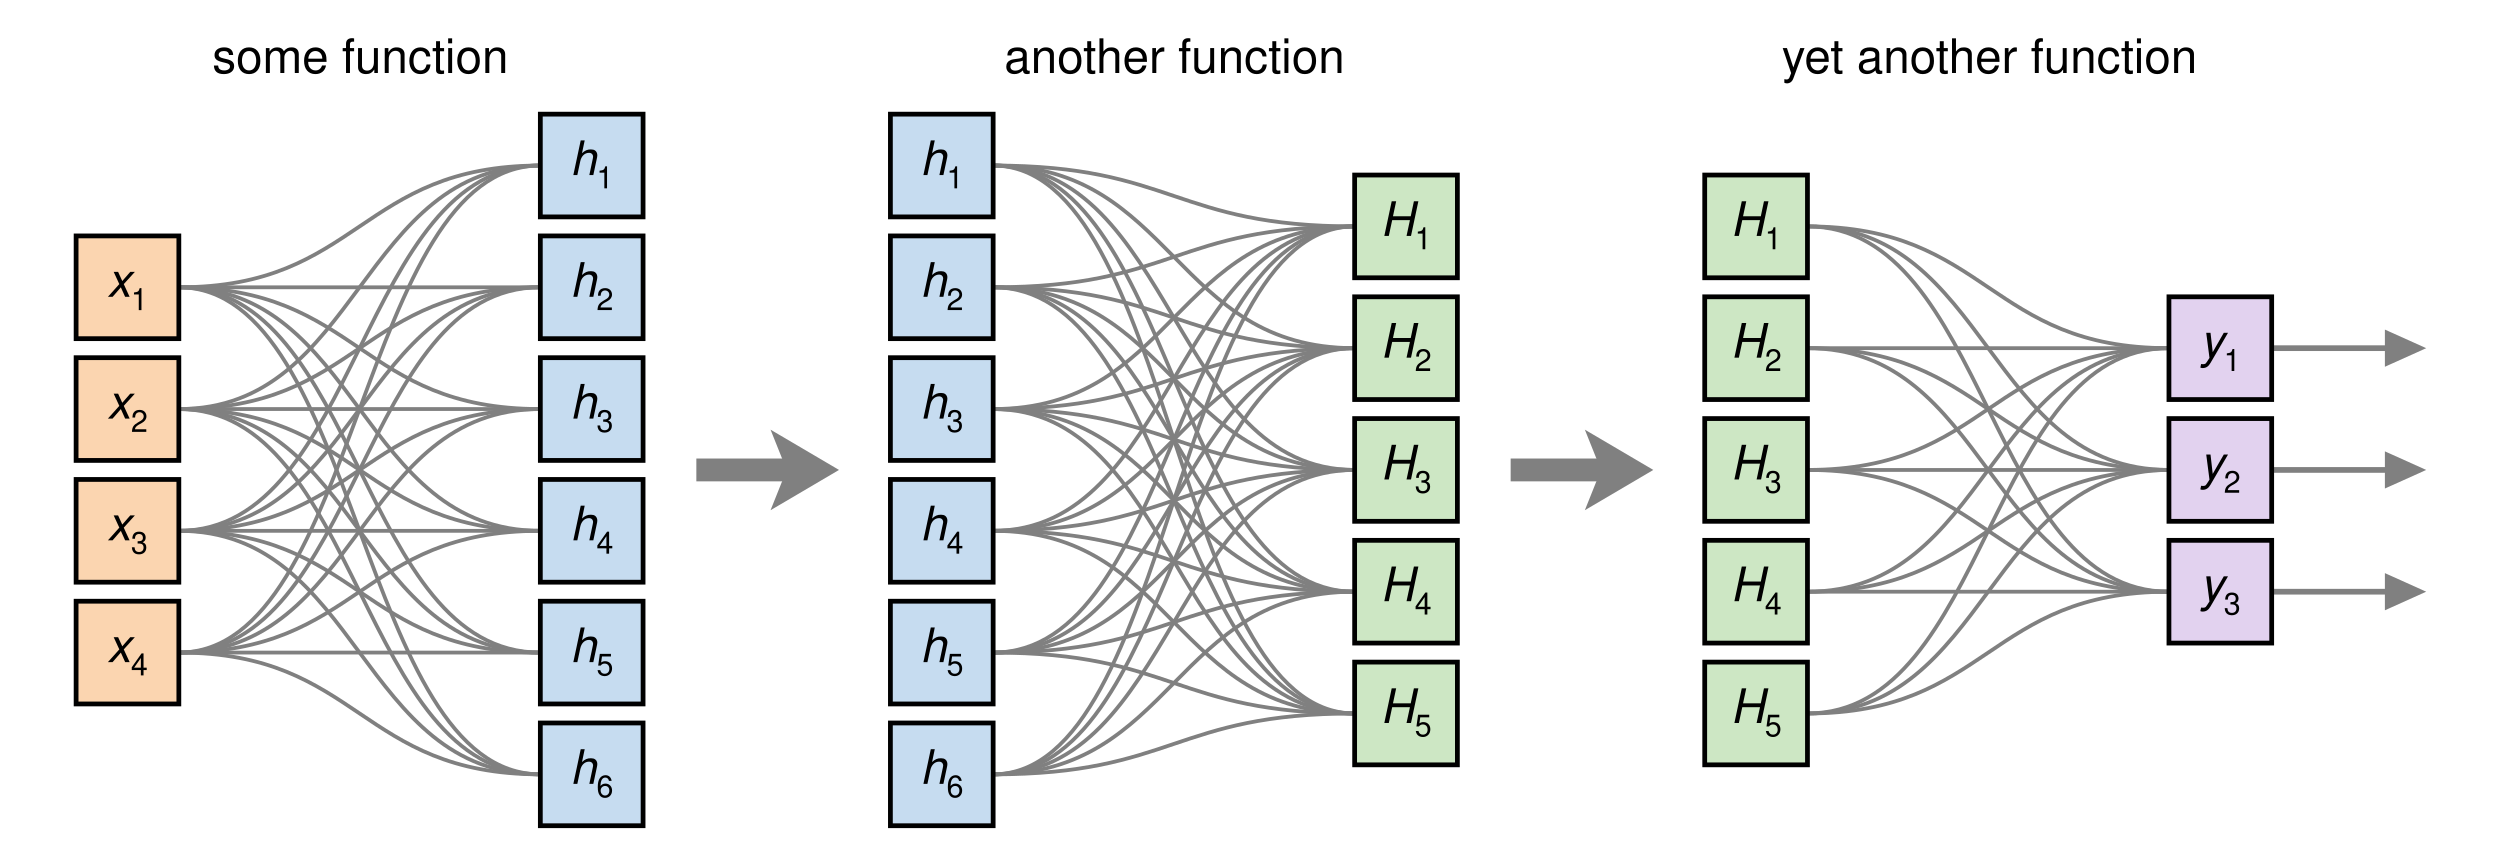
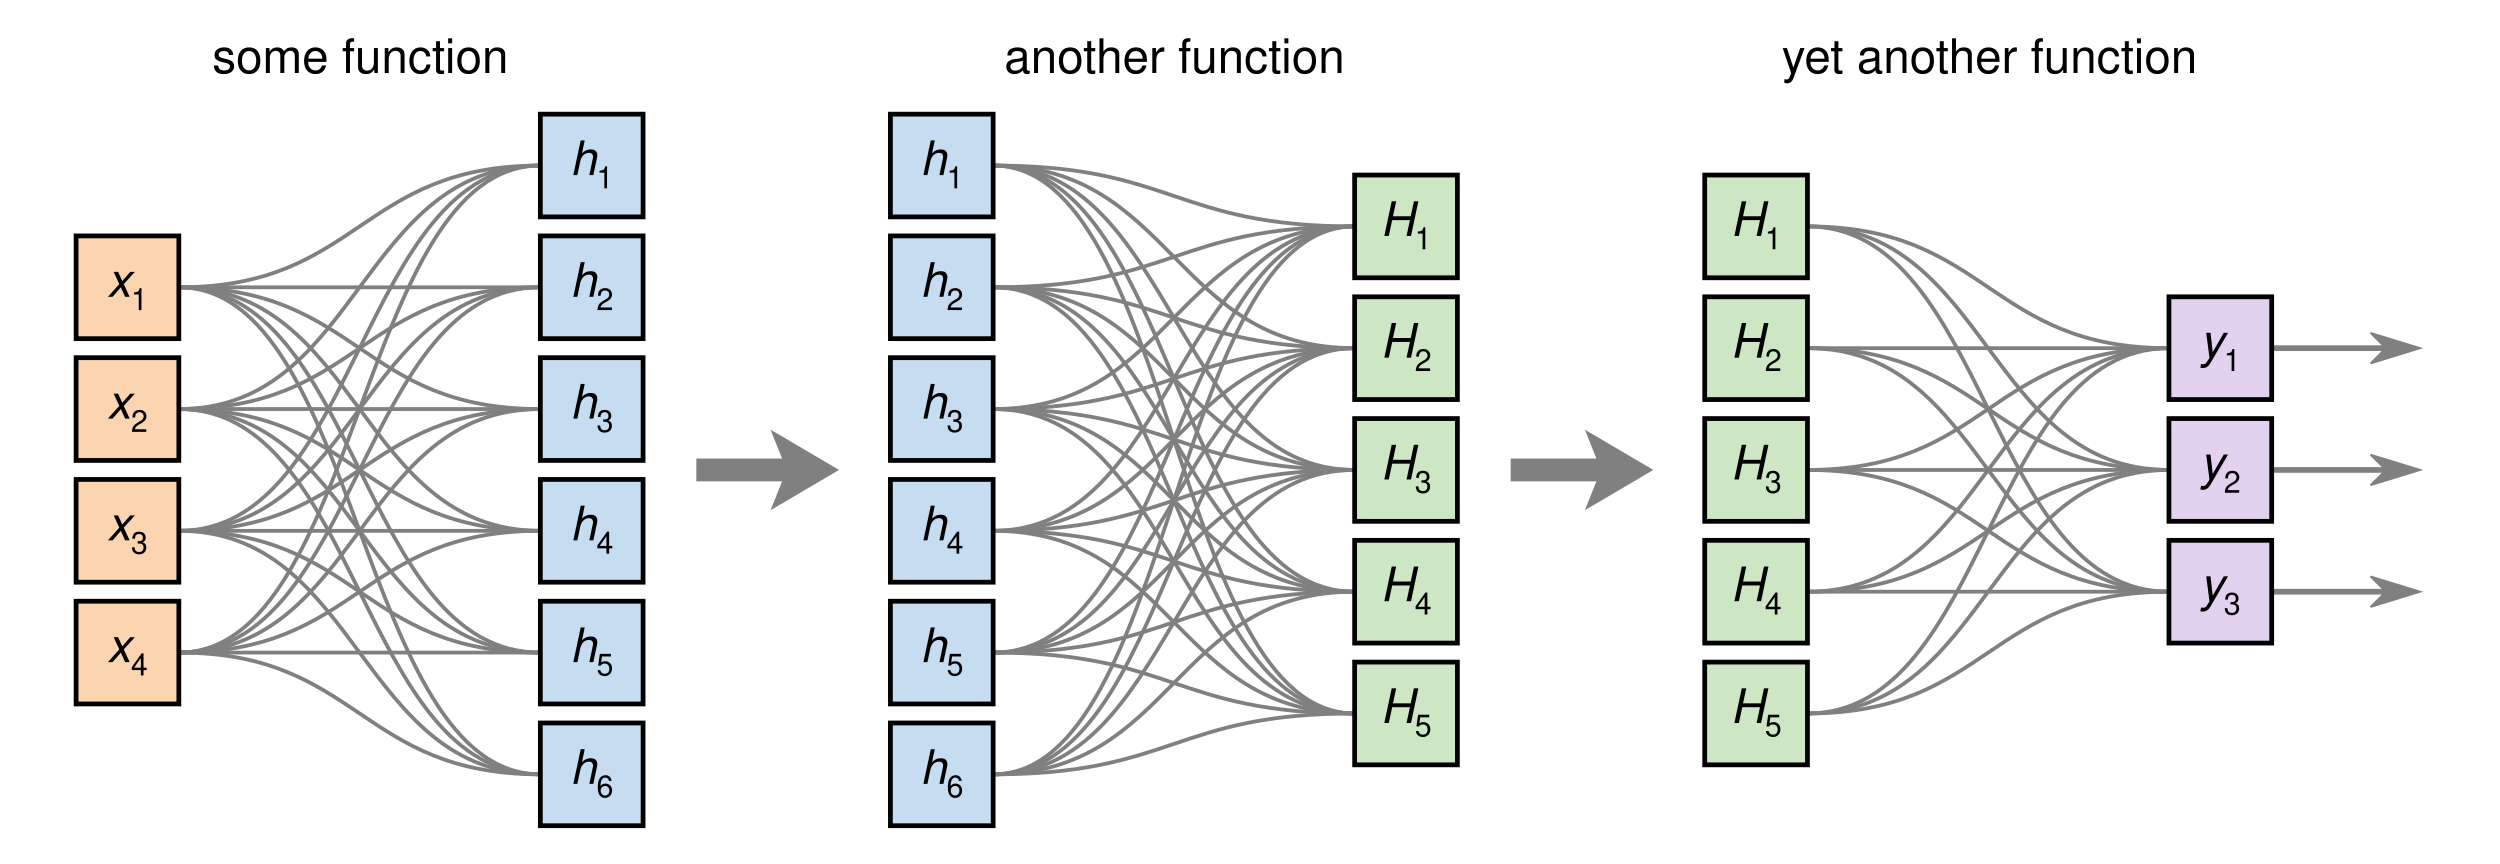
<svg xmlns="http://www.w3.org/2000/svg" width="1314" height="454" viewBox="0 0 1314 454" version="1.1" id="svg102">
  <defs id="defs102" />
  <g fill="none" stroke="#808080" stroke-width="2" stroke-linecap="round" id="g24" transform="translate(0,20)">
    <path d="m 94,131 c 95,0 95,-64 190,-64" id="path1" />
    <path d="m 94,131 c 95,0 95,0 190,0" id="path2" />
    <path d="m 94,131 c 95,0 95,64 190,64" id="path3" />
    <path d="m 94,131 c 95,0 95,128 190,128" id="path4" />
    <path d="m 94,131 c 95,0 95,192 190,192" id="path5" />
    <path d="m 94,131 c 95,0 95,256 190,256" id="path6" />
    <path d="M 94,195 C 189,195 189,67 284,67" id="path7" />
    <path d="m 94,195 c 95,0 95,-64 190,-64" id="path8" />
    <path d="m 94,195 c 95,0 95,0 190,0" id="path9" />
    <path d="m 94,195 c 95,0 95,64 190,64" id="path10" />
    <path d="m 94,195 c 95,0 95,128 190,128" id="path11" />
    <path d="m 94,195 c 95,0 95,192 190,192" id="path12" />
    <path d="M 94,259 C 189,259 189,67 284,67" id="path13" />
    <path d="m 94,259 c 95,0 95,-128 190,-128" id="path14" />
    <path d="m 94,259 c 95,0 95,-64 190,-64" id="path15" />
    <path d="m 94,259 c 95,0 95,0 190,0" id="path16" />
    <path d="m 94,259 c 95,0 95,64 190,64" id="path17" />
    <path d="m 94,259 c 95,0 95,128 190,128" id="path18" />
    <path d="M 94,323 C 189,323 189,67 284,67" id="path19" />
    <path d="m 94,323 c 95,0 95,-192 190,-192" id="path20" />
    <path d="m 94,323 c 95,0 95,-128 190,-128" id="path21" />
    <path d="m 94,323 c 95,0 95,-64 190,-64" id="path22" />
    <path d="m 94,323 c 95,0 95,0 190,0" id="path23" />
    <path d="m 94,323 c 95,0 95,64 190,64" id="path24" />
  </g>
  <line x1="366" y1="247" x2="414" y2="247" stroke-width="12" id="line24" style="fill:#808080;stroke:#808080" />
  <path d="m 440,247 -34,-20 8,20 -8,20 z" id="path25" style="fill:#808080;stroke:#808080" />
  <path d="m 868,247 -34,-20 8,20 -8,20 z" id="path102" style="fill:#808080;stroke:#808080" />
  <g fill="none" stroke="#808080" stroke-width="2" stroke-linecap="round" id="g55" transform="translate(0,20)">
    <path d="m 522,67 c 95,0 95,32 190,32" id="path26" />
    <path d="m 522,67 c 95,0 95,96 190,96" id="path27" />
    <path d="m 522,67 c 95,0 95,160 190,160" id="path28" />
    <path d="m 522,67 c 95,0 95,224 190,224" id="path29" />
    <path d="m 522,67 c 95,0 95,288 190,288" id="path30" />
    <path d="m 522,131 c 95,0 95,-32 190,-32" id="path31" />
    <path d="m 522,131 c 95,0 95,32 190,32" id="path32" />
    <path d="m 522,131 c 95,0 95,96 190,96" id="path33" />
    <path d="m 522,131 c 95,0 95,160 190,160" id="path34" />
    <path d="m 522,131 c 95,0 95,224 190,224" id="path35" />
    <path d="m 522,195 c 95,0 95,-96 190,-96" id="path36" />
    <path d="m 522,195 c 95,0 95,-32 190,-32" id="path37" />
    <path d="m 522,195 c 95,0 95,32 190,32" id="path38" />
    <path d="m 522,195 c 95,0 95,96 190,96" id="path39" />
    <path d="m 522,195 c 95,0 95,160 190,160" id="path40" />
    <path d="M 522,259 C 617,259 617,99 712,99" id="path41" />
    <path d="m 522,259 c 95,0 95,-96 190,-96" id="path42" />
    <path d="m 522,259 c 95,0 95,-32 190,-32" id="path43" />
    <path d="m 522,259 c 95,0 95,32 190,32" id="path44" />
    <path d="m 522,259 c 95,0 95,96 190,96" id="path45" />
    <path d="M 522,323 C 617,323 617,99 712,99" id="path46" />
    <path d="m 522,323 c 95,0 95,-160 190,-160" id="path47" />
    <path d="m 522,323 c 95,0 95,-96 190,-96" id="path48" />
    <path d="m 522,323 c 95,0 95,-32 190,-32" id="path49" />
    <path d="m 522,323 c 95,0 95,32 190,32" id="path50" />
    <path d="M 522,387 C 617,387 617,99 712,99" id="path51" />
    <path d="m 522,387 c 95,0 95,-224 190,-224" id="path52" />
    <path d="m 522,387 c 95,0 95,-160 190,-160" id="path53" />
    <path d="m 522,387 c 95,0 95,-96 190,-96" id="path54" />
    <path d="m 522,387 c 95,0 95,-32 190,-32" id="path55" />
  </g>
  <line x1="794" y1="247" x2="842" y2="247" stroke-width="12" id="line55" style="fill:#808080;stroke:#808080" />
  <g fill="none" stroke="#808080" stroke-width="2" stroke-linecap="round" id="g71" transform="translate(0,20)">
    <path d="m 950,99 c 95,0 95,64 190,64" id="path57" />
    <path d="m 950,99 c 95,0 95,128 190,128" id="path58" />
    <path d="m 950,99 c 95,0 95,192 190,192" id="path59" />
    <path d="m 950,163 c 95,0 95,0 190,0" id="path60" />
    <path d="m 950,163 c 95,0 95,64 190,64" id="path61" />
    <path d="m 950,163 c 95,0 95,128 190,128" id="path62" />
    <path d="m 950,227 c 95,0 95,-64 190,-64" id="path63" />
    <path d="m 950,227 c 95,0 95,0 190,0" id="path64" />
    <path d="m 950,227 c 95,0 95,64 190,64" id="path65" />
    <path d="m 950,291 c 95,0 95,-128 190,-128" id="path66" />
    <path d="m 950,291 c 95,0 95,-64 190,-64" id="path67" />
    <path d="m 950,291 c 95,0 95,0 190,0" id="path68" />
    <path d="m 950,355 c 95,0 95,-192 190,-192" id="path69" />
    <path d="m 950,355 c 95,0 95,-128 190,-128" id="path70" />
    <path d="m 950,355 c 95,0 95,-64 190,-64" id="path71" />
  </g>
-   <g fill="#808080" stroke="#808080" id="g74" transform="translate(0,20)">
-     <line x1="1194" y1="163" x2="1255" y2="163" stroke-width="3" id="line71" />
-     <path d="m 1274,163 -20,-9 v 18 z" id="path72" />
-     <line x1="1194" y1="227" x2="1255" y2="227" stroke-width="3" id="line72" />
-     <path d="m 1274,227 -20,-9 v 18 z" id="path73" />
-     <line x1="1194" y1="291" x2="1255" y2="291" stroke-width="3" id="line73" />
-     <path d="m 1274,291 -20,-9 v 18 z" id="path74" />
-   </g>
+   <line x1="1194" y1="183" x2="1255" y2="183" stroke-width="3" id="line71" style="fill:#808080;stroke:#808080" />
+   <line x1="1194" y1="247" x2="1255" y2="247" stroke-width="3" id="line72" style="fill:#808080;stroke:#808080" />
+   <line x1="1194" y1="311" x2="1255" y2="311" stroke-width="3" id="line73" style="fill:#808080;stroke:#808080" />
  <rect x="40" y="124" width="54" height="54" fill="#fbd5b0" stroke="#000000" stroke-width="2.5" id="rect74" />
  <text x="67" y="156" text-anchor="middle" font-family="Helvetica, Arial, sans-serif" font-size="25px" font-style="italic" id="text74">x<tspan dy="7" font-size="16px" font-style="normal" id="tspan74">1</tspan>
  </text>
  <rect x="40" y="188" width="54" height="54" fill="#fbd5b0" stroke="#000000" stroke-width="2.5" id="rect75" />
  <text x="67" y="220" text-anchor="middle" font-family="Helvetica, Arial, sans-serif" font-size="25px" font-style="italic" id="text75">x<tspan dy="7" font-size="16px" font-style="normal" id="tspan75">2</tspan>
  </text>
  <rect x="40" y="252" width="54" height="54" fill="#fbd5b0" stroke="#000000" stroke-width="2.5" id="rect76" />
  <text x="67" y="284" text-anchor="middle" font-family="Helvetica, Arial, sans-serif" font-size="25px" font-style="italic" id="text76">x<tspan dy="7" font-size="16px" font-style="normal" id="tspan76">3</tspan>
  </text>
  <rect x="40" y="316" width="54" height="54" fill="#fbd5b0" stroke="#000000" stroke-width="2.5" id="rect77" />
  <text x="67" y="348" text-anchor="middle" font-family="Helvetica, Arial, sans-serif" font-size="25px" font-style="italic" id="text77">x<tspan dy="7" font-size="16px" font-style="normal" id="tspan77">4</tspan>
  </text>
  <rect x="284" y="60" width="54" height="54" fill="#c6dcf0" stroke="#000000" stroke-width="2.5" id="rect78" />
  <text x="311" y="92" text-anchor="middle" font-family="Helvetica, Arial, sans-serif" font-size="25px" font-style="italic" id="text78">h<tspan dy="7" font-size="16px" font-style="normal" id="tspan78">1</tspan>
  </text>
  <rect x="284" y="124" width="54" height="54" fill="#c6dcf0" stroke="#000000" stroke-width="2.5" id="rect79" />
  <text x="311" y="156" text-anchor="middle" font-family="Helvetica, Arial, sans-serif" font-size="25px" font-style="italic" id="text79">h<tspan dy="7" font-size="16px" font-style="normal" id="tspan79">2</tspan>
  </text>
  <rect x="284" y="188" width="54" height="54" fill="#c6dcf0" stroke="#000000" stroke-width="2.5" id="rect80" />
  <text x="311" y="220" text-anchor="middle" font-family="Helvetica, Arial, sans-serif" font-size="25px" font-style="italic" id="text80">h<tspan dy="7" font-size="16px" font-style="normal" id="tspan80">3</tspan>
  </text>
  <rect x="284" y="252" width="54" height="54" fill="#c6dcf0" stroke="#000000" stroke-width="2.5" id="rect81" />
  <text x="311" y="284" text-anchor="middle" font-family="Helvetica, Arial, sans-serif" font-size="25px" font-style="italic" id="text81">h<tspan dy="7" font-size="16px" font-style="normal" id="tspan81">4</tspan>
  </text>
  <rect x="284" y="316" width="54" height="54" fill="#c6dcf0" stroke="#000000" stroke-width="2.5" id="rect82" />
  <text x="311" y="348" text-anchor="middle" font-family="Helvetica, Arial, sans-serif" font-size="25px" font-style="italic" id="text82">h<tspan dy="7" font-size="16px" font-style="normal" id="tspan82">5</tspan>
  </text>
  <rect x="284" y="380" width="54" height="54" fill="#c6dcf0" stroke="#000000" stroke-width="2.5" id="rect83" />
  <text x="311" y="412" text-anchor="middle" font-family="Helvetica, Arial, sans-serif" font-size="25px" font-style="italic" id="text83">h<tspan dy="7" font-size="16px" font-style="normal" id="tspan83">6</tspan>
  </text>
  <rect x="468" y="60" width="54" height="54" fill="#c6dcf0" stroke="#000000" stroke-width="2.5" id="rect84" />
  <text x="495" y="92" text-anchor="middle" font-family="Helvetica, Arial, sans-serif" font-size="25px" font-style="italic" id="text84">h<tspan dy="7" font-size="16px" font-style="normal" id="tspan84">1</tspan>
  </text>
  <rect x="468" y="124" width="54" height="54" fill="#c6dcf0" stroke="#000000" stroke-width="2.5" id="rect85" />
  <text x="495" y="156" text-anchor="middle" font-family="Helvetica, Arial, sans-serif" font-size="25px" font-style="italic" id="text85">h<tspan dy="7" font-size="16px" font-style="normal" id="tspan85">2</tspan>
  </text>
  <rect x="468" y="188" width="54" height="54" fill="#c6dcf0" stroke="#000000" stroke-width="2.5" id="rect86" />
  <text x="495" y="220" text-anchor="middle" font-family="Helvetica, Arial, sans-serif" font-size="25px" font-style="italic" id="text86">h<tspan dy="7" font-size="16px" font-style="normal" id="tspan86">3</tspan>
  </text>
  <rect x="468" y="252" width="54" height="54" fill="#c6dcf0" stroke="#000000" stroke-width="2.5" id="rect87" />
  <text x="495" y="284" text-anchor="middle" font-family="Helvetica, Arial, sans-serif" font-size="25px" font-style="italic" id="text87">h<tspan dy="7" font-size="16px" font-style="normal" id="tspan87">4</tspan>
  </text>
  <rect x="468" y="316" width="54" height="54" fill="#c6dcf0" stroke="#000000" stroke-width="2.5" id="rect88" />
  <text x="495" y="348" text-anchor="middle" font-family="Helvetica, Arial, sans-serif" font-size="25px" font-style="italic" id="text88">h<tspan dy="7" font-size="16px" font-style="normal" id="tspan88">5</tspan>
  </text>
  <rect x="468" y="380" width="54" height="54" fill="#c6dcf0" stroke="#000000" stroke-width="2.5" id="rect89" />
  <text x="495" y="412" text-anchor="middle" font-family="Helvetica, Arial, sans-serif" font-size="25px" font-style="italic" id="text89">h<tspan dy="7" font-size="16px" font-style="normal" id="tspan89">6</tspan>
  </text>
  <rect x="712" y="92" width="54" height="54" fill="#cde7c4" stroke="#000000" stroke-width="2.5" id="rect90" />
  <text x="739" y="124" text-anchor="middle" font-family="Helvetica, Arial, sans-serif" font-size="25px" font-style="italic" id="text90">H<tspan dy="7" font-size="16px" font-style="normal" id="tspan90">1</tspan>
  </text>
  <rect x="712" y="156" width="54" height="54" fill="#cde7c4" stroke="#000000" stroke-width="2.5" id="rect91" />
  <text x="739" y="188" text-anchor="middle" font-family="Helvetica, Arial, sans-serif" font-size="25px" font-style="italic" id="text91">H<tspan dy="7" font-size="16px" font-style="normal" id="tspan91">2</tspan>
  </text>
  <rect x="712" y="220" width="54" height="54" fill="#cde7c4" stroke="#000000" stroke-width="2.5" id="rect92" />
  <text x="739" y="252" text-anchor="middle" font-family="Helvetica, Arial, sans-serif" font-size="25px" font-style="italic" id="text92">H<tspan dy="7" font-size="16px" font-style="normal" id="tspan92">3</tspan>
  </text>
  <rect x="712" y="284" width="54" height="54" fill="#cde7c4" stroke="#000000" stroke-width="2.5" id="rect93" />
  <text x="739" y="316" text-anchor="middle" font-family="Helvetica, Arial, sans-serif" font-size="25px" font-style="italic" id="text93">H<tspan dy="7" font-size="16px" font-style="normal" id="tspan93">4</tspan>
  </text>
  <rect x="712" y="348" width="54" height="54" fill="#cde7c4" stroke="#000000" stroke-width="2.5" id="rect94" />
  <text x="739" y="380" text-anchor="middle" font-family="Helvetica, Arial, sans-serif" font-size="25px" font-style="italic" id="text94">H<tspan dy="7" font-size="16px" font-style="normal" id="tspan94">5</tspan>
  </text>
  <rect x="896" y="92" width="54" height="54" fill="#cde7c4" stroke="#000000" stroke-width="2.5" id="rect95" />
  <text x="923" y="124" text-anchor="middle" font-family="Helvetica, Arial, sans-serif" font-size="25px" font-style="italic" id="text95">H<tspan dy="7" font-size="16px" font-style="normal" id="tspan95">1</tspan>
  </text>
  <rect x="896" y="156" width="54" height="54" fill="#cde7c4" stroke="#000000" stroke-width="2.5" id="rect96" />
  <text x="923" y="188" text-anchor="middle" font-family="Helvetica, Arial, sans-serif" font-size="25px" font-style="italic" id="text96">H<tspan dy="7" font-size="16px" font-style="normal" id="tspan96">2</tspan>
  </text>
  <rect x="896" y="220" width="54" height="54" fill="#cde7c4" stroke="#000000" stroke-width="2.5" id="rect97" />
  <text x="923" y="252" text-anchor="middle" font-family="Helvetica, Arial, sans-serif" font-size="25px" font-style="italic" id="text97">H<tspan dy="7" font-size="16px" font-style="normal" id="tspan97">3</tspan>
  </text>
  <rect x="896" y="284" width="54" height="54" fill="#cde7c4" stroke="#000000" stroke-width="2.5" id="rect98" />
  <text x="923" y="316" text-anchor="middle" font-family="Helvetica, Arial, sans-serif" font-size="25px" font-style="italic" id="text98">H<tspan dy="7" font-size="16px" font-style="normal" id="tspan98">4</tspan>
  </text>
  <rect x="896" y="348" width="54" height="54" fill="#cde7c4" stroke="#000000" stroke-width="2.5" id="rect99" />
  <text x="923" y="380" text-anchor="middle" font-family="Helvetica, Arial, sans-serif" font-size="25px" font-style="italic" id="text99">H<tspan dy="7" font-size="16px" font-style="normal" id="tspan99">5</tspan>
  </text>
  <rect x="1140" y="156" width="54" height="54" fill="#e2d2ef" stroke="#000000" stroke-width="2.5" id="rect100" />
  <text x="1167" y="188" text-anchor="middle" font-family="Helvetica, Arial, sans-serif" font-size="25px" font-style="italic" id="text100">y<tspan dy="7" font-size="16px" font-style="normal" id="tspan100">1</tspan>
  </text>
  <rect x="1140" y="220" width="54" height="54" fill="#e2d2ef" stroke="#000000" stroke-width="2.5" id="rect101" />
  <text x="1167" y="252" text-anchor="middle" font-family="Helvetica, Arial, sans-serif" font-size="25px" font-style="italic" id="text101">y<tspan dy="7" font-size="16px" font-style="normal" id="tspan101">2</tspan>
  </text>
  <rect x="1140" y="284" width="54" height="54" fill="#e2d2ef" stroke="#000000" stroke-width="2.5" id="rect102" />
  <text x="1167" y="316" text-anchor="middle" font-family="Helvetica, Arial, sans-serif" font-size="25px" font-style="italic" id="text102">y<tspan dy="7" font-size="16px" font-style="normal" id="tspan102">3</tspan>
  </text>
  <text x="189.415" y="38.367" text-anchor="middle" font-family="Helvetica, Arial, sans-serif" font-size="25px" font-style="italic" id="text103" style="text-align:center;text-anchor:middle">
    <tspan style="font-style:normal" id="tspan103">some function</tspan>
  </text>
  <text x="617.317" y="38.367" text-anchor="middle" font-family="Helvetica, Arial, sans-serif" font-size="25px" font-style="italic" id="text104" style="text-align:center;text-anchor:middle">
    <tspan style="font-style:normal" id="tspan104">another function</tspan>
  </text>
  <text x="1045.69" y="38.367" text-anchor="middle" font-family="Helvetica, Arial, sans-serif" font-size="25px" font-style="italic" id="text105" style="text-align:center;text-anchor:middle">
    <tspan style="font-style:normal" id="tspan105">yet another function</tspan>
  </text>
+   <path d="m 1272,183 -26,-8 8,8 -8,8 z" id="path56" style="fill:#808080;stroke:#808080" />
+   <path d="m 1272,247 -26,-8 8,8 -8,8 z" id="path72" style="fill:#808080;stroke:#808080" />
+   <path d="m 1272,311 -26,-8 8,8 -8,8 z" id="path75" style="fill:#808080;stroke:#808080" />
</svg>
